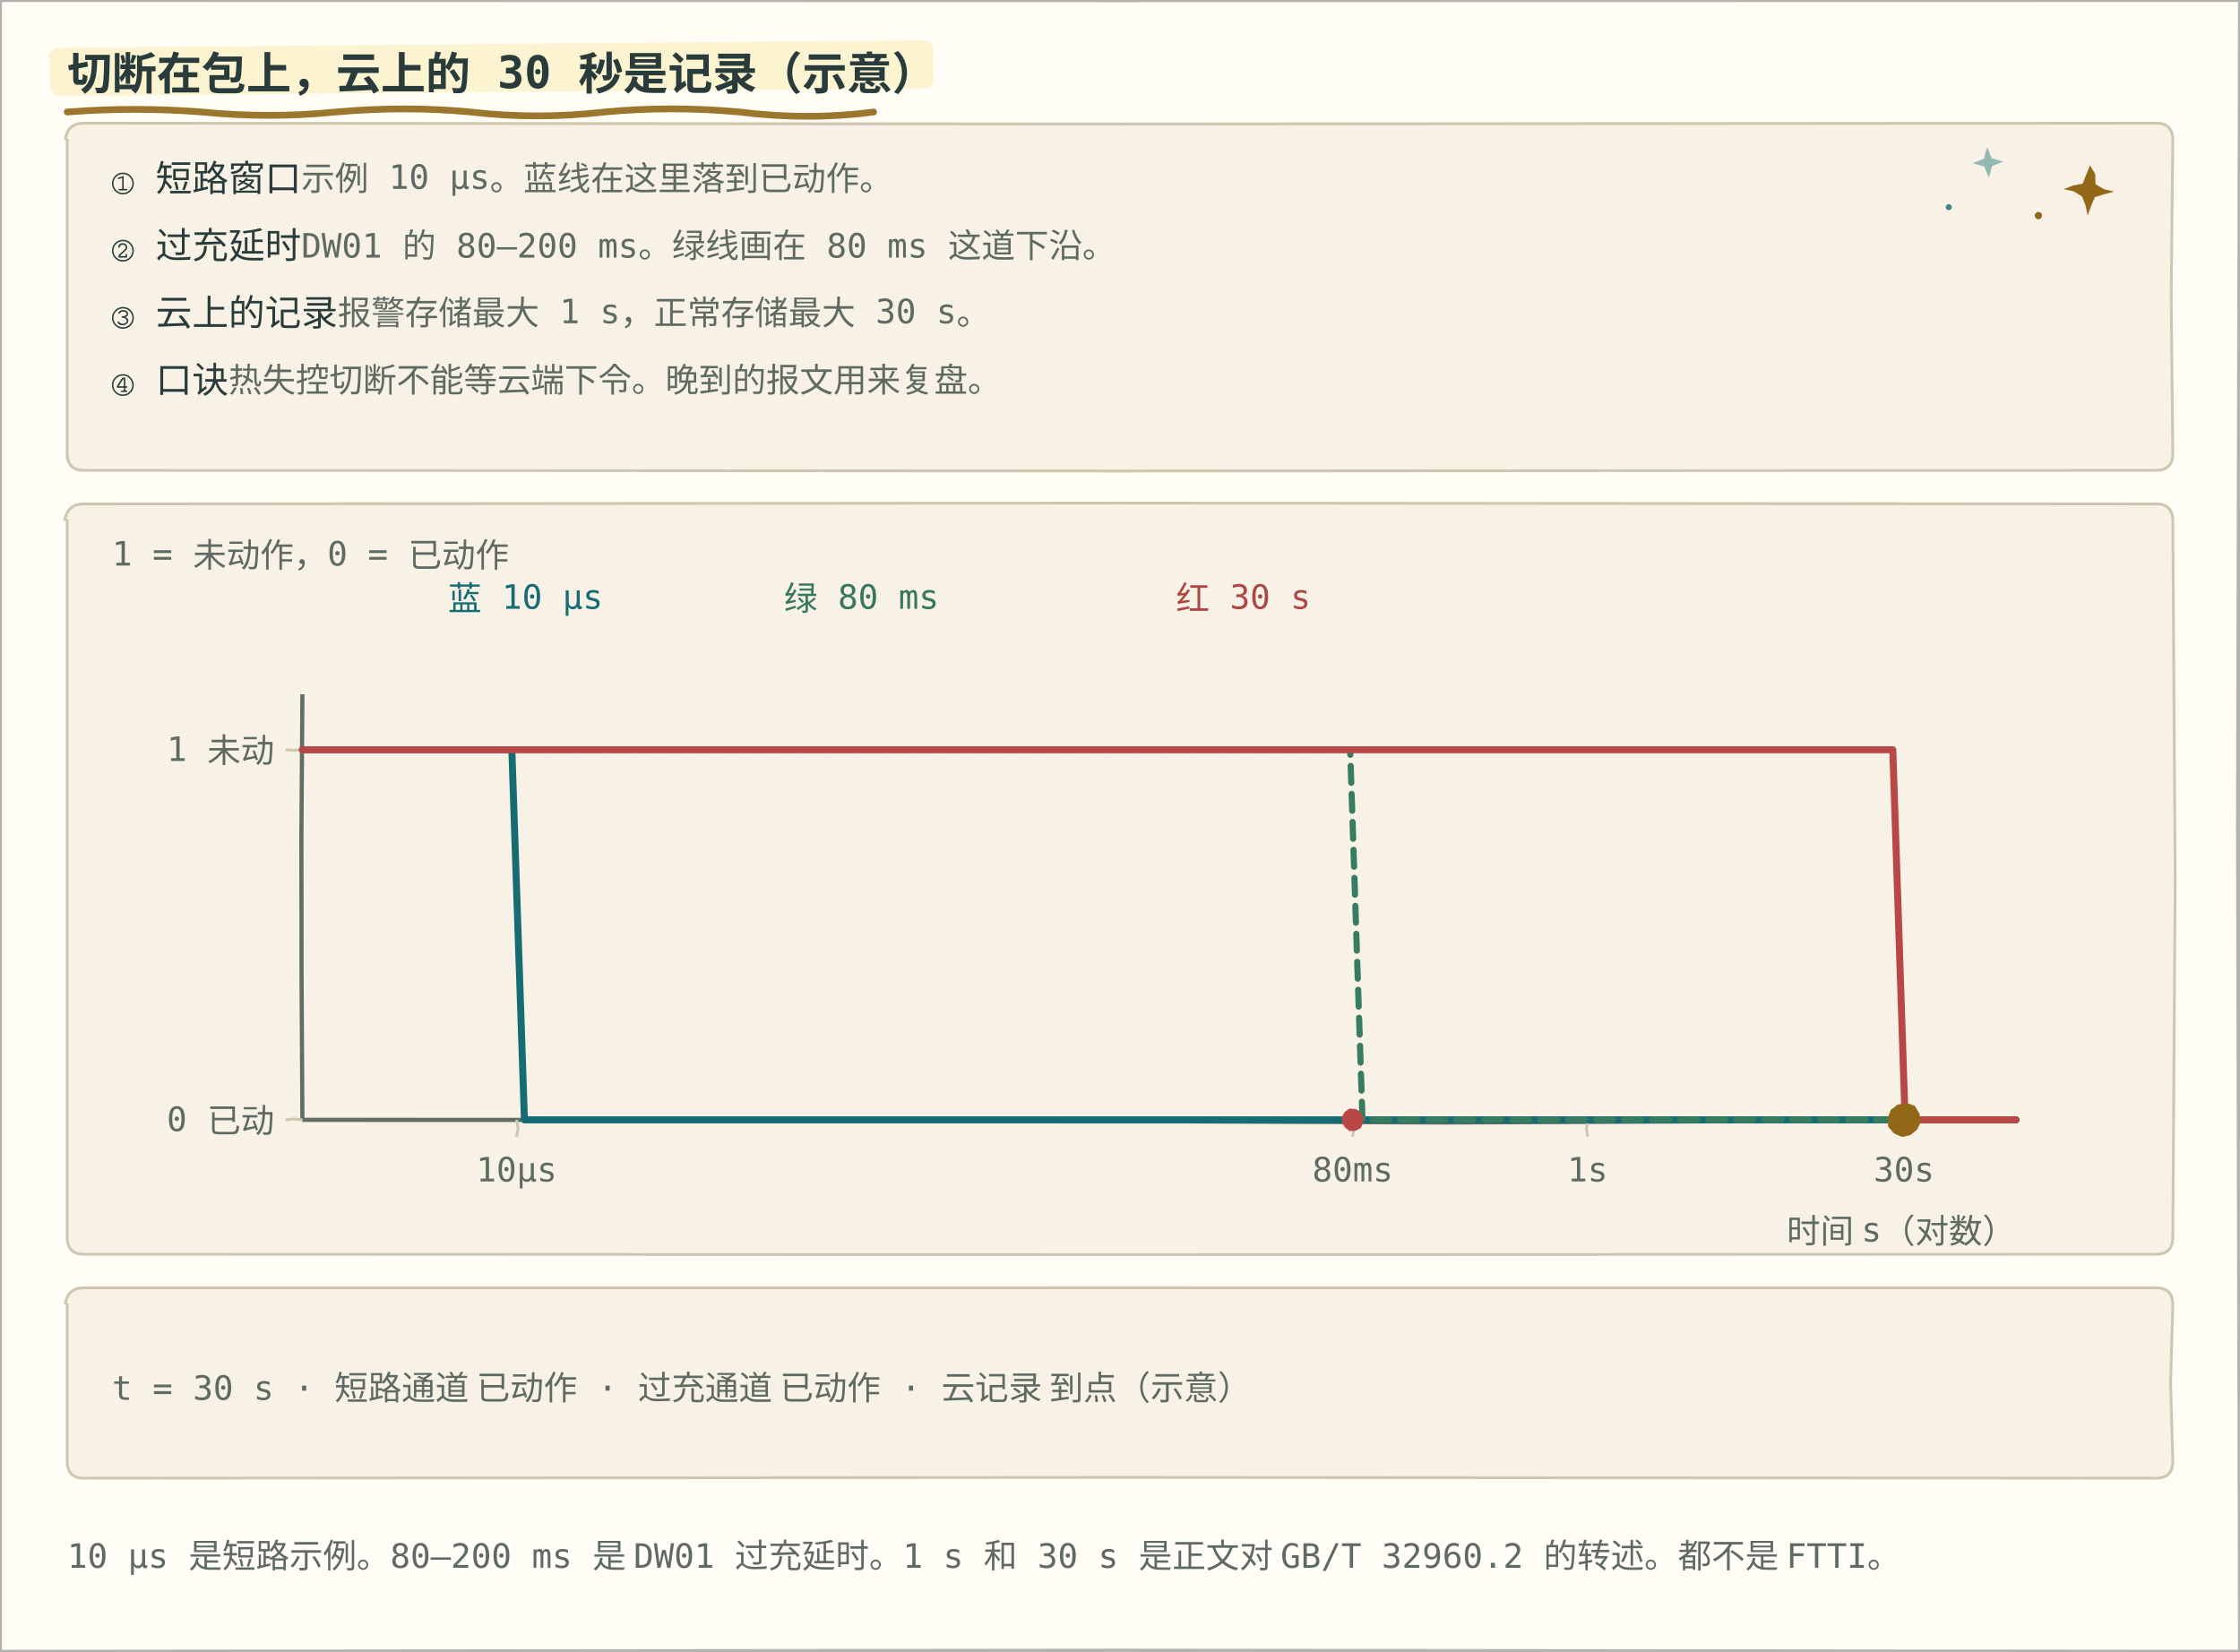
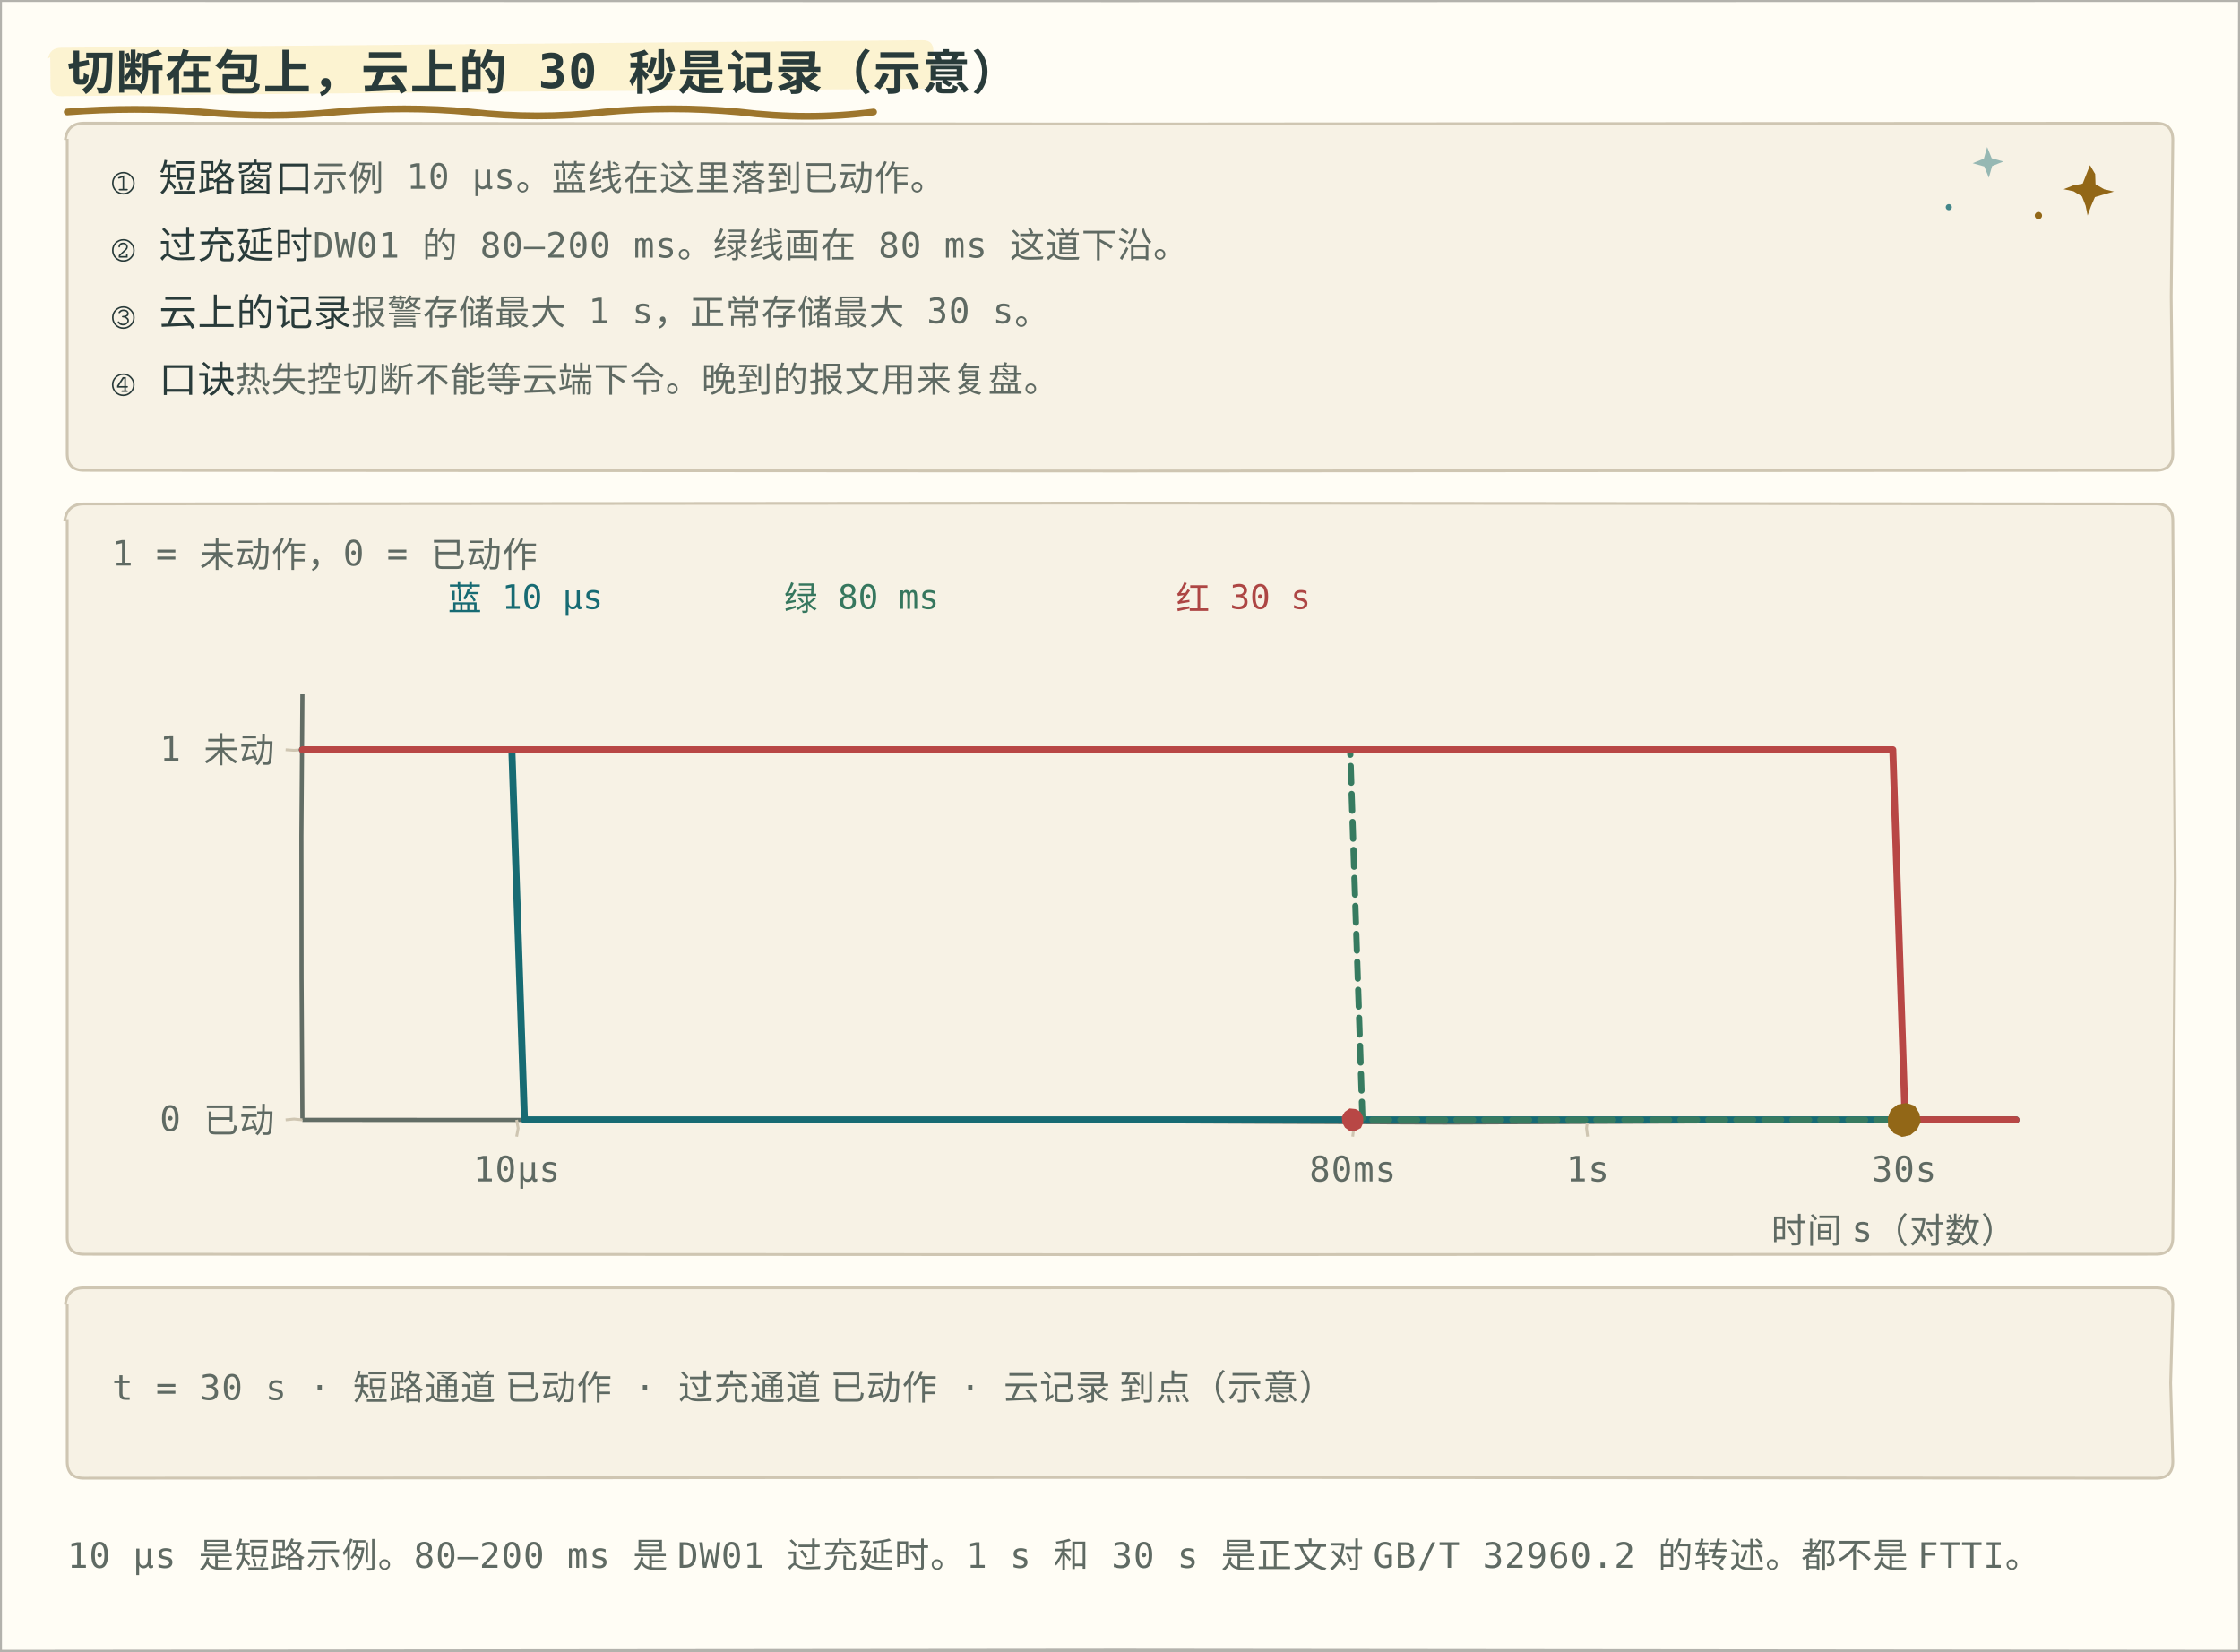
<svg xmlns="http://www.w3.org/2000/svg" data-sketch="1" viewBox="0 0 800 590" role="img" font-family="ui-monospace, Consolas, monospace" data-snapshot-time="9">
  <style>
    .bg { fill: #fffdf5; }
    .panel { fill: #f7f2e5; stroke: #cfc6b2; }
    .axis { stroke: #626d65; stroke-width: 1.5; fill: none; }
    .grid { stroke: #cfc6b2; stroke-width: 1; fill: none; }
-     .txt { fill: #293b3a; font-size: 13px; }
-     .small { fill: #5f6a63; font-size: 12px; }
-     .title { fill: #293b3a; font-size: 16px; font-weight: bold; }
+     .txt { fill: #293b3a; font-size: 13.5px; letter-spacing: 0.3px}
+     .small { fill: #5f6a63; font-size: 12.5px; letter-spacing: 0.3px}
+     .title { fill: #293b3a; font-size: 17px; font-weight: bold; letter-spacing: 0.5px}
    .hi { fill: #176b73; }
    .warn { fill: #ad4644; }
    .ok { fill: #36775e; }
    .gold { fill: #8e6518; }
    .lineb { stroke: #176b73; stroke-width: 2.5; fill: none; }
    .liner { stroke: #b84745; stroke-width: 2.5; fill: none; }
    .lineg { stroke: #377b60; stroke-width: 2.2; fill: none; stroke-dasharray: 6 4; }
    .liney { stroke: #926717; stroke-width: 2.2; fill: none; }
    .linek { stroke: #626d65; stroke-width: 2.2; fill: none; stroke-dasharray: 7 4; }
    .dotb { fill: #176b73; }
    .dotr { fill: #b84745; }
    .dotg { fill: #377b60; }
    .doty { fill: #926717; }
    .boxb { fill: #e4f0df; stroke: #176b73; }
    .boxy { fill: #fbefc7; stroke: #926717; }
    .boxr { fill: #f6e2df; stroke: #b84745; }
    @media (prefers-color-scheme: dark) {
      .bg { fill: #192727; }
      .panel { fill: #223333; stroke: #496160; }
      .axis { stroke: #b0beb3; }
      .grid { stroke: #496160; }
-       .txt { fill: #edf0e5; }
-       .small { fill: #b0beb3; }
-       .title { fill: #edf0e5; }
+       .txt { fill: #edf0e5; letter-spacing: 0.3px}
+       .small { fill: #b0beb3; letter-spacing: 0.3px}
+       .title { fill: #edf0e5;; font-weight: 800; letter-spacing: 0.5px}
      .hi { fill: #7ec5c5; }
      .warn { fill: #f39b91; }
      .ok { fill: #8fc7a2; }
      .gold { fill: #dfbd78; }
      .lineb { stroke: #7ec5c5; }
      .liner { stroke: #f39b91; }
      .lineg { stroke: #8fc7a2; }
      .liney { stroke: #dfbd78; }
      .linek { stroke: #b0beb3; }
      .dotb { fill: #7ec5c5; }
      .dotr { fill: #f39b91; }
      .dotg { fill: #8fc7a2; }
      .doty { fill: #dfbd78; }
      .boxb { fill: #293f35; stroke: #7ec5c5; }
      .boxy { fill: #453e2b; stroke: #dfbd78; }
      .boxr { fill: #483336; stroke: #f39b91; }
    }
  </style>
  <style id="bms-motion">
    /* bms-motion: 手帐式动效注记（纯装饰，不改技术几何与既有 SMIL 时序） */
    .bms-marker { fill: #fbefc7; opacity: .78; }
    .bms-under { fill: none; stroke: #926717; stroke-width: 2.4; stroke-linecap: round; opacity: .9; }
    .bms-spark-line { fill: none; stroke: #926717; stroke-width: 1.9; stroke-linecap: round; }
    .bms-spark-fill { fill: #926717; }
    .bms-spark-soft { fill: #176b73; opacity: .8; }
    .bms-sticker { fill: none; stroke: #926717; stroke-width: 2; stroke-dasharray: 7 5; stroke-linecap: round; opacity: .85; }
    .bms-halo { fill: none; stroke: #926717; stroke-width: 2; }
    .bms-marker, .bms-under, .bms-sticker, .bms-halo,
    .bms-spark, .bms-success, .bms-doodle { pointer-events: none; }
    circle:has(&gt; animateMotion) { filter: drop-shadow(0 0 2px rgba(146,103,23,.5)) drop-shadow(0 0 5px rgba(196,145,52,.45)); }
    rect:has(&gt; animateMotion) { filter: drop-shadow(0 0 3px rgba(196,145,52,.75)); }
    g:has(&gt; circle):has(&gt; path.stroke-check) { filter: drop-shadow(0 0 5px rgba(55,123,96,.5)); }
    @media (prefers-color-scheme: dark) {
      .bms-marker { fill: #453e2b; opacity: .85; }
      .bms-under { stroke: #dfbd78; }
      .bms-spark-line { stroke: #dfbd78; }
      .bms-spark-fill { fill: #dfbd78; }
      .bms-spark-soft { fill: #7ec5c5; }
      .bms-sticker { stroke: #dfbd78; }
      .bms-halo { stroke: #dfbd78; }
      circle:has(&gt; animateMotion) { filter: drop-shadow(0 0 2px rgba(223,189,120,.8)) drop-shadow(0 0 7px rgba(223,189,120,.9)); }
      rect:has(&gt; animateMotion) { filter: drop-shadow(0 0 6px rgba(223,189,120,.8)); }
      g:has(&gt; circle):has(&gt; path.stroke-check) { filter: drop-shadow(0 0 6px rgba(143,199,162,.7)); }
    }
    @media (prefers-reduced-motion: reduce) { .bms-spark, .bms-success, .bms-doodle { display: none; } }
</style>
  <path d="M-0.88 0Q0 0 0 0L400 -0.5L800 0Q800 0 800 0L799.95 295L800 590Q800 590 800 590L400 590.14L0 590Q0 590 0 590L0 -0.53" class="bg" />
  <path d="M17.19 20.9Q18 17.1 21.8 17.1L175.7 17.09L329.6 17.1Q333.4 17.1 333.4 20.9L333.22 25.75L333.4 30.6Q333.4 34.4 329.6 34.4L175.7 34.17L21.8 34.4Q18 34.4 18 30.6L18 20.42" class="bms-marker" aria-hidden="true" transform="rotate(-.5 18.0 25.8)" />
  <path d="M24 40Q48.15 38.13 72 40Q96.24 42.41 120 40Q144.72 37.8 168 40Q191.78 42.8 216 40Q239.63 37.77 264 40Q288.8 43.08 312 40" class="bms-under" aria-hidden="true" />
  <text class="title" x="24" y="32">切断在包上，云上的 30 秒是记录（示意）</text>
  <path d="M23.32 50Q24 44 30 44L400 44.29L770 44Q776 44 776 50L775.43 106L776 162Q776 168 770 168L400 168.24L30 168Q24 168 24 162L24 49.59" class="panel" />
  <g class="bms-doodle" aria-hidden="true" transform="matrix(0.9989171 0.0465253 -0.0465253 0.9989171 746 68)" opacity="1" style="opacity: 1;">
    <path d="M0 -9L2 -5.94L2.3 -2.3L5.48 -0.65L9 0L5.64 1.12L2.3 2.3L1.05 5.62L0 9L-0.87 5.55L-2.3 2.3L-5.45 0.56L-9 0L-5.76 -1.46L-2.3 -2.3Z" class="bms-spark-fill" />
  </g>
  <g class="bms-doodle" aria-hidden="true" transform="matrix(0.9985091 -0.05458477 0.05458477 0.9985091 710 58)" opacity="0.536" style="opacity: 0.536;">
    <path d="M0 -5.5L1.4 -1.4L5.5 0L1.4 1.4L0 5.5L-1.4 1.4L-5.5 0L-1.4 -1.4Z" class="bms-spark-soft" />
  </g>
  <g class="bms-doodle" aria-hidden="true">
    <circle class="bms-spark-fill" cx="728.0" cy="77.0" r="1.3" />
    <circle class="bms-spark-soft" cx="696.0" cy="74.0" r="1.1" />
  </g>
  <text class="txt" x="40" y="68" opacity="1" style="opacity: 1;">① 短路窗口<tspan class="small">　示例 10 μs。蓝线在这里落到已动作。</tspan>
  </text>
  <text class="txt" x="40" y="92" opacity="1" style="opacity: 1;">② 过充延时<tspan class="small">　DW01 的 80–200 ms。绿线画在 80 ms 这道下沿。</tspan>
  </text>
  <text class="txt" x="40" y="116" opacity="1" style="opacity: 1;">③ 云上的记录<tspan class="small">　报警存储最大 1 s，正常存储最大 30 s。</tspan>
  </text>
  <text class="txt" x="40" y="140" opacity="1" style="opacity: 1;">④ 口诀<tspan class="small">　热失控切断不能等云端下令。晚到的报文用来复盘。</tspan>
  </text>
  <path d="M23.1 186Q24 180 30 180L400 179.69L770 180Q776 180 776 186L776.85 314L776 442Q776 448 770 448L400 448.16L30 448Q24 448 24 442L24 185.46" class="panel" />
  <text class="small" x="40" y="202">1 = 未动作，0 = 已动作</text>
  <text class="hi" x="160" y="218">蓝 10 μs</text>
  <text class="ok" x="280" y="218">绿 80 ms</text>
  <text class="warn" x="420" y="218">红 30 s</text>
  <path d="M108 248L107.64 298.67L107.7 349.33L108 400" class="axis" />
  <path d="M108 400L312 400.07L516 400.95L720 400" class="axis" />
  <path d="M184.5 400L185.06 403L184.5 406" class="grid" />
  <text class="small" x="184.5" y="422.0" text-anchor="middle">10μs</text>
  <path d="M483.1 400L483.48 403L483.1 406" class="grid" />
  <text class="small" x="483.1" y="422.0" text-anchor="middle">80ms</text>
  <path d="M567 400L566.61 403L567 406" class="grid" />
  <text class="small" x="567.0" y="422.0" text-anchor="middle">1s</text>
  <path d="M680 400L680.91 403L680 406" class="grid" />
  <text class="small" x="680.0" y="422.0" text-anchor="middle">30s</text>
  <path d="M102 400L105 399.7L108 400" class="grid" />
  <text class="small" x="98.0" y="404.0" text-anchor="end">0 已动</text>
  <path d="M102 267.8L105 268L108 267.8" class="grid" />
  <text class="small" x="98.0" y="271.8" text-anchor="end">1 未动</text>
  <text class="small" x="720" y="444" text-anchor="end">时间 s（对数）</text>
  <polyline class="lineb" points="108.0,267.8 112.4,267.8 116.8,267.8 121.2,267.8 125.6,267.8 130.0,267.8 134.4,267.8 138.8,267.8 143.2,267.8 147.6,267.8 152.0,267.8 156.4,267.8 160.8,267.8 165.2,267.8 169.6,267.8 174.0,267.8 178.4,267.8 182.8,267.8 187.3,400.0 191.7,400.0 196.1,400.0 200.5,400.0 204.9,400.0 209.3,400.0 213.7,400.0 218.1,400.0 222.5,400.0 226.9,400.0 231.3,400.0 235.7,400.0 240.1,400.0 244.5,400.0 248.9,400.0 253.3,400.0 257.7,400.0 262.1,400.0 266.5,400.0 270.9,400.0 275.3,400.0 279.7,400.0 284.1,400.0 288.5,400.0 292.9,400.0 297.3,400.0 301.7,400.0 306.1,400.0 310.5,400.0 314.9,400.0 319.3,400.0 323.7,400.0 328.1,400.0 332.5,400.0 336.9,400.0 341.4,400.0 345.8,400.0 350.2,400.0 354.6,400.0 359.0,400.0 363.4,400.0 367.8,400.0 372.2,400.0 376.6,400.0 381.0,400.0 385.4,400.0 389.8,400.0 394.2,400.0 398.6,400.0 403.0,400.0 407.4,400.0 411.8,400.0 416.2,400.0 420.6,400.0 425.0,400.0 429.4,400.0 433.8,400.0 438.2,400.0 442.6,400.0 447.0,400.0 451.4,400.0 455.8,400.0 460.2,400.0 464.6,400.0 469.0,400.0 473.4,400.0 477.8,400.0 482.2,400.0 486.6,400.0 491.1,400.0 495.5,400.0 499.9,400.0 504.3,400.0 508.7,400.0 513.1,400.0 517.5,400.0 521.9,400.0 526.3,400.0 530.7,400.0 535.1,400.0 539.5,400.0 543.9,400.0 548.3,400.0 552.7,400.0 557.1,400.0 561.5,400.0 565.9,400.0 570.3,400.0 574.7,400.0 579.1,400.0 583.5,400.0 587.9,400.0 592.3,400.0 596.7,400.0 601.1,400.0 605.5,400.0 609.9,400.0 614.3,400.0 618.7,400.0 623.1,400.0 627.5,400.0 631.9,400.0 636.3,400.0 640.7,400.0 645.2,400.0 649.6,400.0 654.0,400.0 658.4,400.0 662.8,400.0 667.2,400.0 671.6,400.0 676.0,400.0 680.4,400.0 684.8,400.0 689.2,400.0 693.6,400.0 698.0,400.0 702.4,400.0 706.8,400.0 711.2,400.0 715.6,400.0 720.0,400.0" stroke-linejoin="round" stroke-linecap="round" />
  <polyline class="lineg" points="108.0,267.8 112.4,267.8 116.8,267.8 121.2,267.8 125.6,267.8 130.0,267.8 134.4,267.8 138.8,267.8 143.2,267.8 147.6,267.8 152.0,267.8 156.4,267.8 160.8,267.8 165.2,267.8 169.6,267.8 174.0,267.8 178.4,267.8 182.8,267.8 187.3,267.8 191.7,267.8 196.1,267.8 200.5,267.8 204.9,267.8 209.3,267.8 213.7,267.8 218.1,267.8 222.5,267.8 226.9,267.8 231.3,267.8 235.7,267.8 240.1,267.8 244.5,267.8 248.9,267.8 253.3,267.8 257.7,267.8 262.1,267.8 266.5,267.8 270.9,267.8 275.3,267.8 279.7,267.8 284.1,267.8 288.5,267.8 292.9,267.8 297.3,267.8 301.7,267.8 306.1,267.8 310.5,267.8 314.9,267.8 319.3,267.8 323.7,267.8 328.1,267.8 332.5,267.8 336.9,267.8 341.4,267.8 345.8,267.8 350.2,267.8 354.6,267.8 359.0,267.8 363.4,267.8 367.8,267.8 372.2,267.8 376.6,267.8 381.0,267.8 385.4,267.8 389.8,267.8 394.2,267.8 398.6,267.8 403.0,267.8 407.4,267.8 411.8,267.8 416.2,267.8 420.6,267.8 425.0,267.8 429.4,267.8 433.8,267.8 438.2,267.8 442.6,267.8 447.0,267.8 451.4,267.8 455.8,267.8 460.2,267.8 464.6,267.8 469.0,267.8 473.4,267.8 477.8,267.8 482.2,267.8 486.6,400.0 491.1,400.0 495.5,400.0 499.9,400.0 504.3,400.0 508.7,400.0 513.1,400.0 517.5,400.0 521.9,400.0 526.3,400.0 530.7,400.0 535.1,400.0 539.5,400.0 543.9,400.0 548.3,400.0 552.7,400.0 557.1,400.0 561.5,400.0 565.9,400.0 570.3,400.0 574.7,400.0 579.1,400.0 583.5,400.0 587.9,400.0 592.3,400.0 596.7,400.0 601.1,400.0 605.5,400.0 609.9,400.0 614.3,400.0 618.7,400.0 623.1,400.0 627.5,400.0 631.9,400.0 636.3,400.0 640.7,400.0 645.2,400.0 649.6,400.0 654.0,400.0 658.4,400.0 662.8,400.0 667.2,400.0 671.6,400.0 676.0,400.0 680.4,400.0 684.8,400.0 689.2,400.0 693.6,400.0 698.0,400.0 702.4,400.0 706.8,400.0 711.2,400.0 715.6,400.0 720.0,400.0" stroke-linejoin="round" stroke-linecap="round" />
  <polyline class="liner" points="108.0,267.8 112.4,267.8 116.8,267.8 121.2,267.8 125.6,267.8 130.0,267.8 134.4,267.8 138.8,267.8 143.2,267.8 147.6,267.8 152.0,267.8 156.4,267.8 160.8,267.8 165.2,267.8 169.6,267.8 174.0,267.8 178.4,267.8 182.8,267.8 187.3,267.8 191.7,267.8 196.1,267.8 200.5,267.8 204.9,267.8 209.3,267.8 213.7,267.8 218.1,267.8 222.5,267.8 226.9,267.8 231.3,267.8 235.7,267.8 240.1,267.8 244.5,267.8 248.9,267.8 253.3,267.8 257.7,267.8 262.1,267.8 266.5,267.8 270.9,267.8 275.3,267.8 279.7,267.8 284.1,267.8 288.5,267.8 292.9,267.8 297.3,267.8 301.7,267.8 306.1,267.8 310.5,267.8 314.9,267.8 319.3,267.8 323.7,267.8 328.1,267.8 332.5,267.8 336.9,267.8 341.4,267.8 345.8,267.8 350.2,267.8 354.6,267.8 359.0,267.8 363.4,267.8 367.8,267.8 372.2,267.8 376.6,267.8 381.0,267.8 385.4,267.8 389.8,267.8 394.2,267.8 398.6,267.8 403.0,267.8 407.4,267.8 411.8,267.8 416.2,267.8 420.6,267.8 425.0,267.8 429.4,267.8 433.8,267.8 438.2,267.8 442.6,267.8 447.0,267.8 451.4,267.8 455.8,267.8 460.2,267.8 464.6,267.8 469.0,267.8 473.4,267.8 477.8,267.8 482.2,267.8 486.6,267.8 491.1,267.8 495.5,267.8 499.9,267.8 504.3,267.8 508.7,267.8 513.1,267.8 517.5,267.8 521.9,267.8 526.3,267.8 530.7,267.8 535.1,267.8 539.5,267.8 543.9,267.8 548.3,267.8 552.7,267.8 557.1,267.8 561.5,267.8 565.9,267.8 570.3,267.8 574.7,267.8 579.1,267.8 583.5,267.8 587.9,267.8 592.3,267.8 596.7,267.8 601.1,267.8 605.5,267.8 609.9,267.8 614.3,267.8 618.7,267.8 623.1,267.8 627.5,267.8 631.9,267.8 636.3,267.8 640.7,267.8 645.2,267.8 649.6,267.8 654.0,267.8 658.4,267.8 662.8,267.8 667.2,267.8 671.6,267.8 676.0,267.8 680.4,400.0 684.8,400.0 689.2,400.0 693.6,400.0 698.0,400.0 702.4,400.0 706.8,400.0 711.2,400.0 715.6,400.0 720.0,400.0" stroke-linejoin="round" stroke-linecap="round" />
  <path d="M680.76 393.97L683.82 394.96L685.48 397.69L686.01 400.76L684.63 403.51L682.29 405.44L679.23 406.1L676.36 404.81L674.32 402.39L674.24 399.28L675.29 396.43L677.71 394.55L680.75 394L683.34 394.68" class="doty" />
  <path d="M484.13 396.1L485.9 397.18L486.83 398.99L486.88 401L486.03 402.92L484.15 403.89L482.04 404.01L480.35 402.77L479.37 401.01L479.21 398.97L480.26 397.17L482 395.93L484.12 396.15L485.63 396.97" class="dotr" />
  <path d="M23.32 466Q24 460 30 460L400 459.99L770 460Q776 460 776 466L775.22 494L776 522Q776 528 770 528L400 527.71L30 528Q24 528 24 522L24 465.59" class="panel" />
  <text class="small" x="40.0" y="500.0" text-anchor="start" opacity="0" style="opacity: 0;">t = 10 μs · 短路通道 已动作 · 过充通道 未动作 · 云记录 未到点（示意）</text>
  <text class="small" x="40.0" y="500.0" text-anchor="start" opacity="0" style="opacity: 0;">t = 80 ms · 短路通道 已动作 · 过充通道 已动作 · 云记录 未到点（示意）</text>
  <text class="small" x="40.0" y="500.0" text-anchor="start" opacity="0" style="opacity: 0;">t = 200 ms · 短路通道 已动作 · 过充延时上沿 · 云记录 未到点（示意）</text>
  <text class="small" x="40.0" y="500.0" text-anchor="start" opacity="1" style="opacity: 1;">t = 30 s · 短路通道 已动作 · 过充通道 已动作 · 云记录 到点（示意）</text>
  <text class="small" x="24" y="560">10 μs 是短路示例。80–200 ms 是 DW01 过充延时。1 s 和 30 s 是正文对 GB/T 32960.2 的转述。都不是 FTTI。</text>
  <path d="M-0.88 0Q0 0 0 0L400 0.08L800 0Q800 0 800 0L799.28 295L800 590Q800 590 800 590L400 589.59L0 590Q0 590 0 590L0 -0.53" fill="none" stroke="currentColor" opacity="0.3" stroke-width="1.4" />
</svg>
